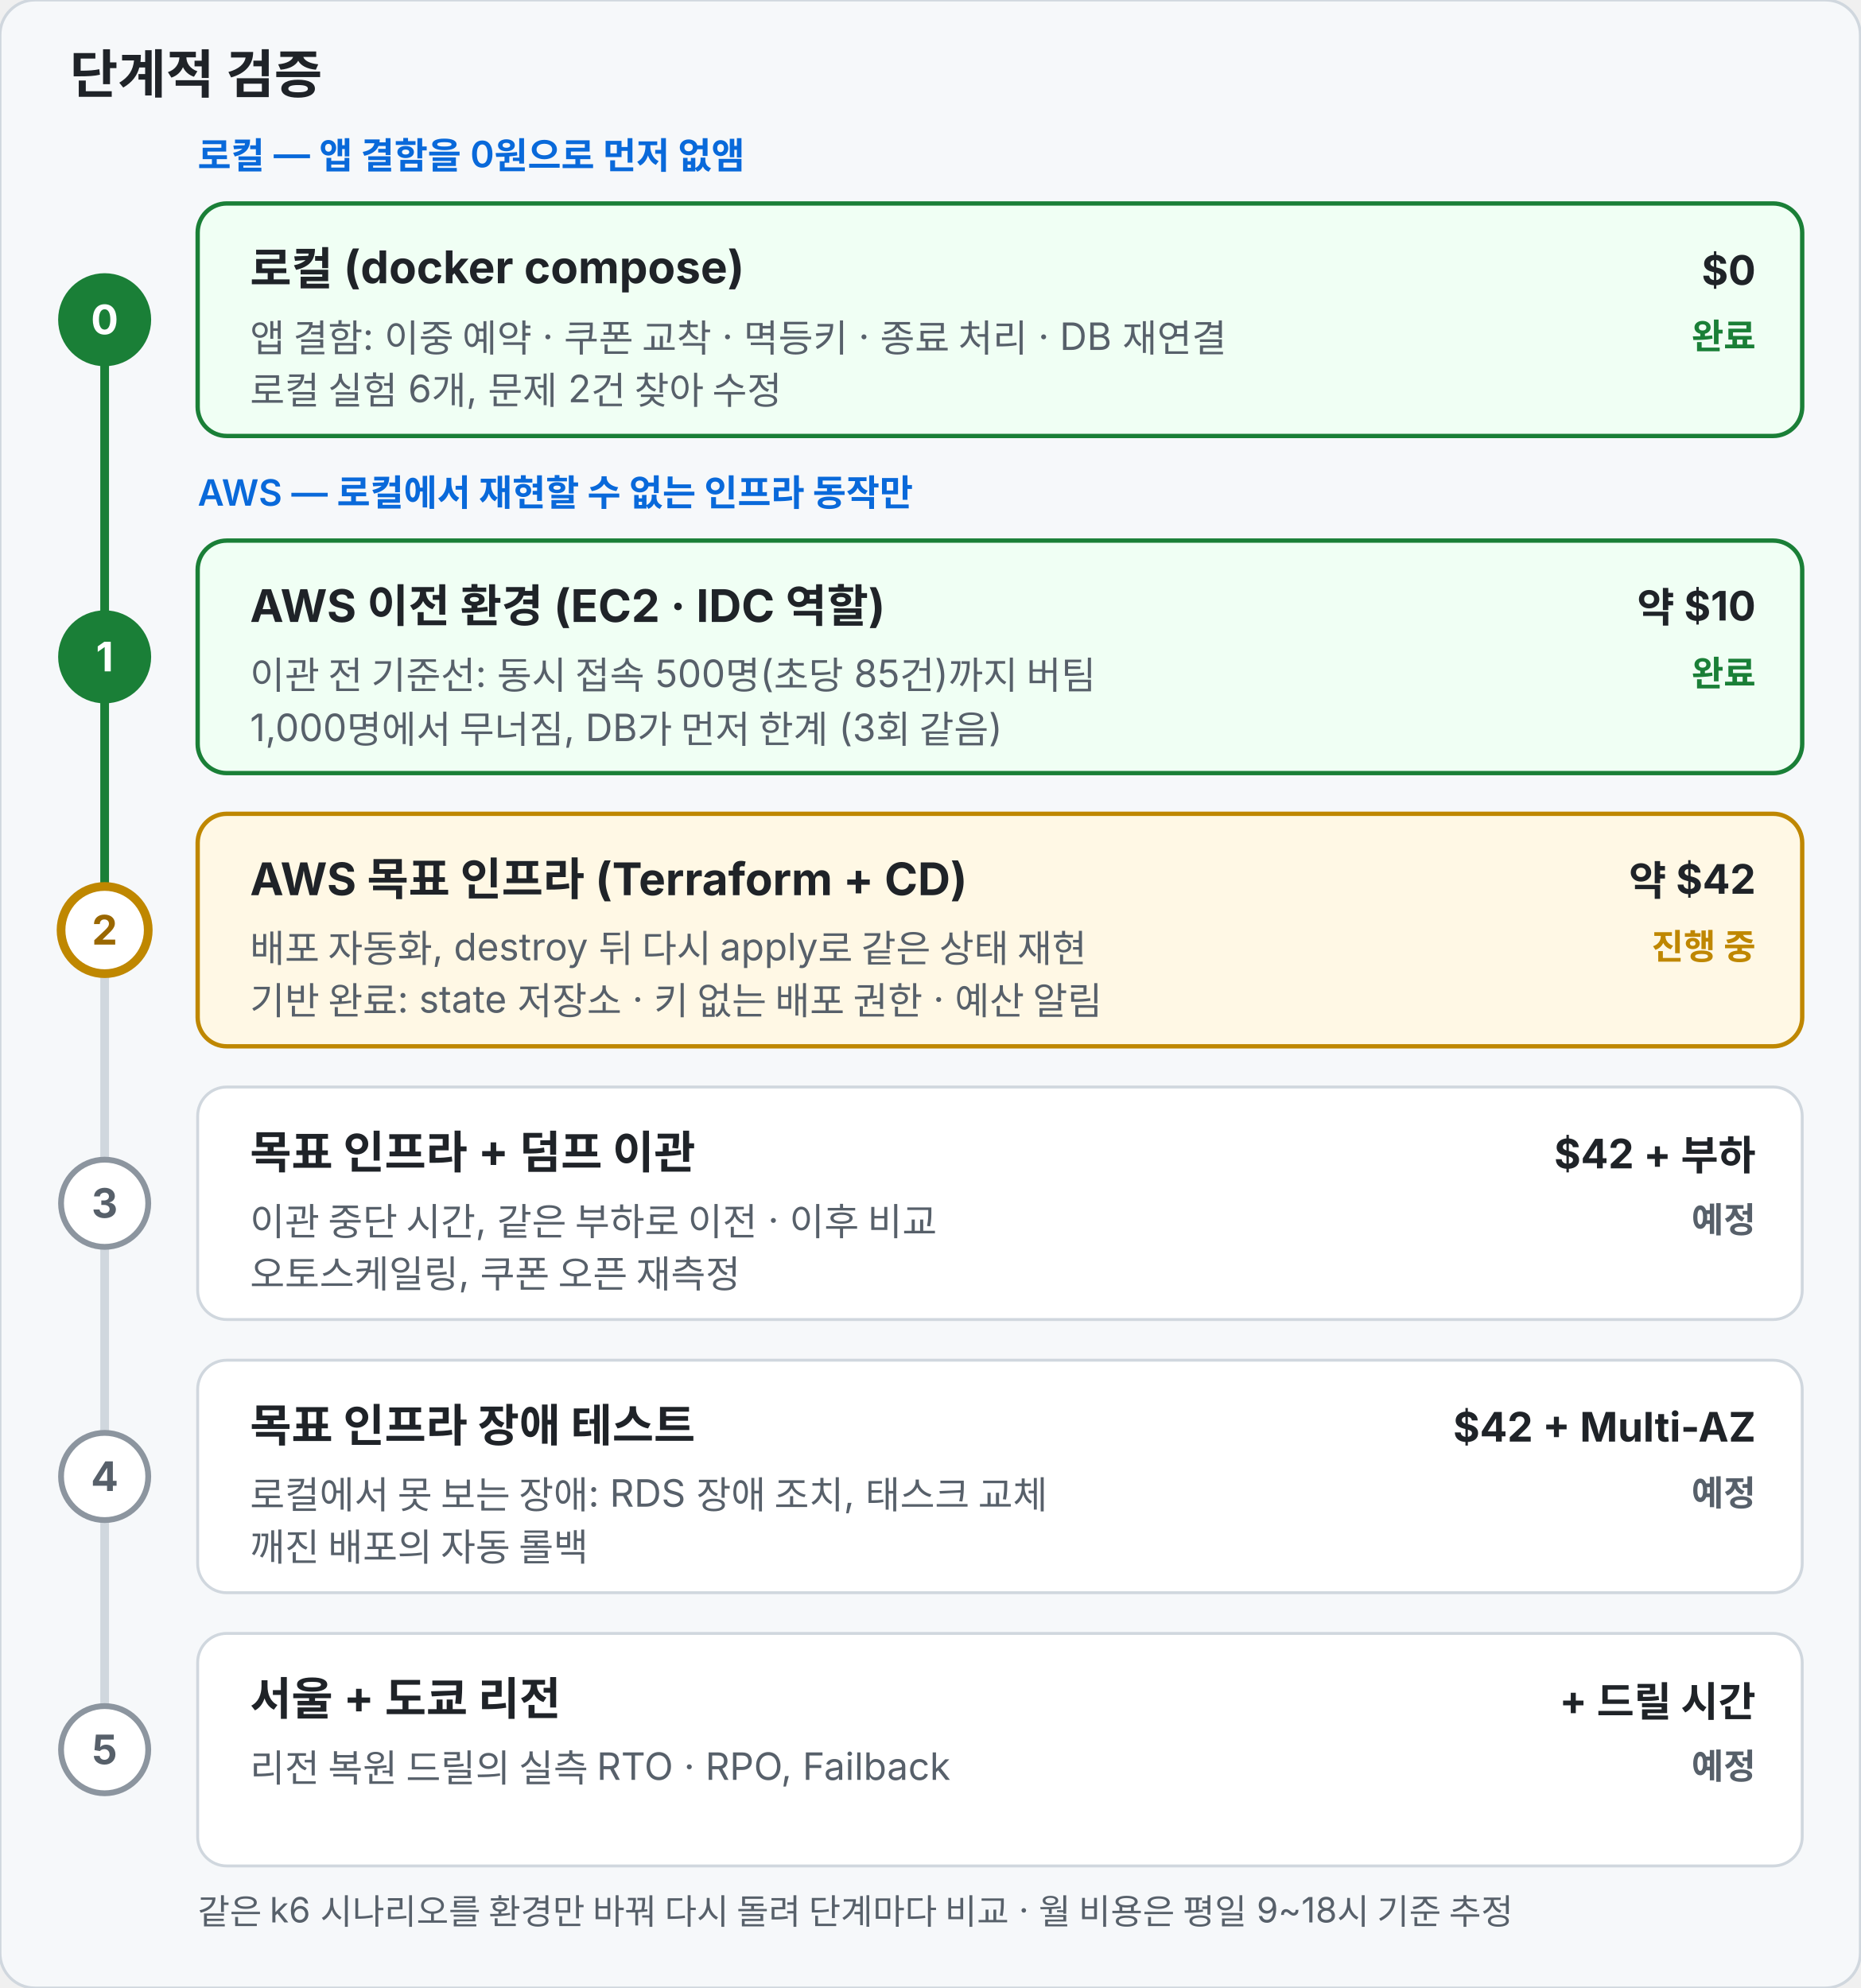
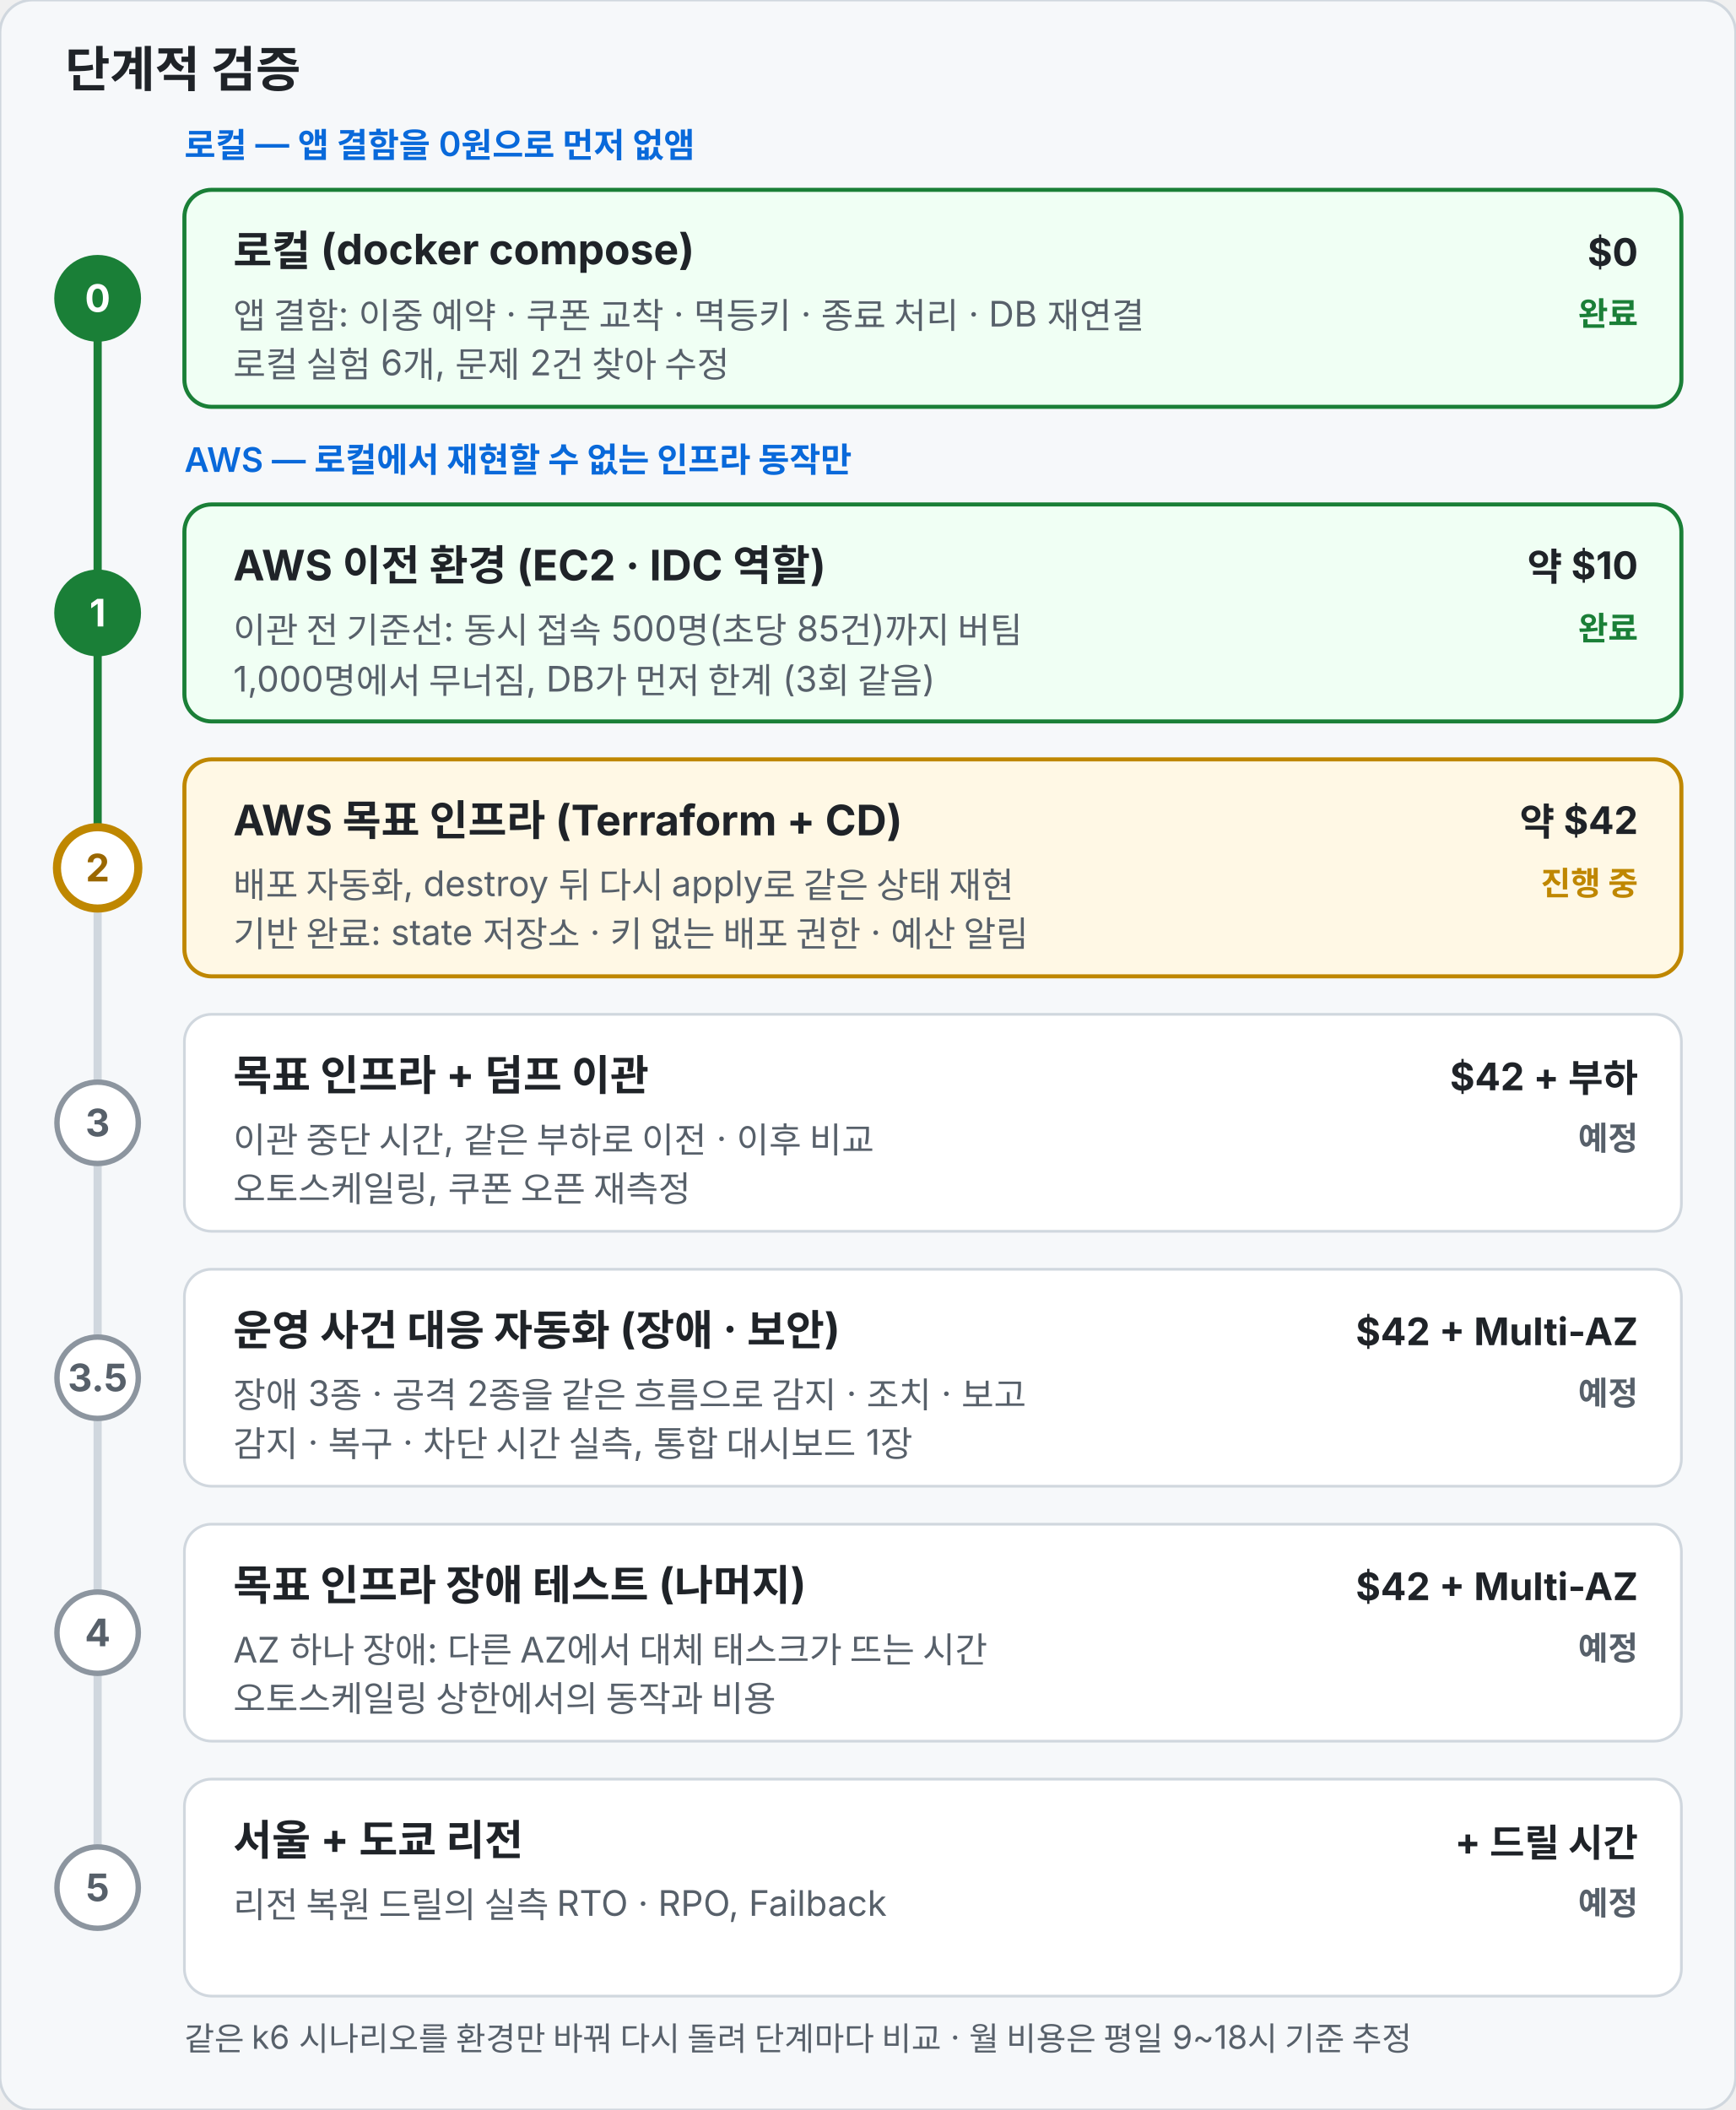
- <svg xmlns="http://www.w3.org/2000/svg" viewBox="0 0 640 684" width="640" height="684" role="img" aria-labelledby="t d" font-family="-apple-system, 'Segoe UI', 'Apple SD Gothic Neo', 'Malgun Gothic', 'Noto Sans KR', sans-serif">
-   <rect width="640" height="684" rx="12" fill="#f6f8fa" stroke="#d0d7de" />
+ <svg xmlns="http://www.w3.org/2000/svg" viewBox="0 0 640 778" width="640" height="778" role="img" aria-labelledby="t d" font-family="-apple-system, 'Segoe UI', 'Apple SD Gothic Neo', 'Malgun Gothic', 'Noto Sans KR', sans-serif">
+   <rect width="640" height="778" rx="12" fill="#f6f8fa" stroke="#d0d7de" />
  <text x="24" y="32" font-size="18" font-weight="700" fill="#1f2328">단계적 검증</text>
-   <line x1="36" y1="110" x2="36" y2="602" stroke="#d0d7de" stroke-width="3" />
+   <line x1="36" y1="110" x2="36" y2="696" stroke="#d0d7de" stroke-width="3" />
  <line x1="36" y1="110" x2="36" y2="320" stroke="#1a7f37" stroke-width="3" />
  <text x="68" y="58" font-size="12.5" font-weight="600" fill="#0969da">로컬 — 앱 결함을 0원으로 먼저 없앰</text>
  <text x="68" y="174" font-size="12.5" font-weight="600" fill="#0969da">AWS — 로컬에서 재현할 수 없는 인프라 동작만</text>
  <rect x="68" y="70" width="552" height="80" rx="10" fill="#f0fff4" stroke="#1a7f37" stroke-width="1.5" />
  <circle cx="36" cy="110" r="15" fill="#1a7f37" stroke="#1a7f37" stroke-width="2" />
  <text x="36" y="115" font-size="14" font-weight="700" text-anchor="middle" fill="#ffffff">0</text>
  <text x="86" y="98" font-size="15.5" font-weight="700" fill="#1f2328">로컬 (docker compose)</text>
  <text x="604" y="98" font-size="14" font-weight="700" text-anchor="end" fill="#1f2328">$0</text>
  <text x="604" y="120" font-size="12" font-weight="600" text-anchor="end" fill="#1a7f37">완료</text>
  <text x="86" y="121" font-size="13" fill="#57606a">앱 결함: 이중 예약 · 쿠폰 교착 · 멱등키 · 종료 처리 · DB 재연결</text>
  <text x="86" y="139" font-size="13" fill="#57606a">로컬 실험 6개, 문제 2건 찾아 수정</text>
  <rect x="68" y="186" width="552" height="80" rx="10" fill="#f0fff4" stroke="#1a7f37" stroke-width="1.5" />
  <circle cx="36" cy="226" r="15" fill="#1a7f37" stroke="#1a7f37" stroke-width="2" />
  <text x="36" y="231" font-size="14" font-weight="700" text-anchor="middle" fill="#ffffff">1</text>
  <text x="86" y="214" font-size="15.5" font-weight="700" fill="#1f2328">AWS 이전 환경 (EC2 · IDC 역할)</text>
  <text x="604" y="214" font-size="14" font-weight="700" text-anchor="end" fill="#1f2328">약 $10</text>
  <text x="604" y="236" font-size="12" font-weight="600" text-anchor="end" fill="#1a7f37">완료</text>
  <text x="86" y="237" font-size="13" fill="#57606a">이관 전 기준선: 동시 접속 500명(초당 85건)까지 버팀</text>
  <text x="86" y="255" font-size="13" fill="#57606a">1,000명에서 무너짐, DB가 먼저 한계 (3회 같음)</text>
  <rect x="68" y="280" width="552" height="80" rx="10" fill="#fff8e5" stroke="#bf8700" stroke-width="1.5" />
  <circle cx="36" cy="320" r="15" fill="#ffffff" stroke="#bf8700" stroke-width="3" />
  <text x="36" y="325" font-size="14" font-weight="700" text-anchor="middle" fill="#9a6700">2</text>
  <text x="86" y="308" font-size="15.5" font-weight="700" fill="#1f2328">AWS 목표 인프라 (Terraform + CD)</text>
  <text x="604" y="308" font-size="14" font-weight="700" text-anchor="end" fill="#1f2328">약 $42</text>
  <text x="604" y="330" font-size="12" font-weight="600" text-anchor="end" fill="#bf8700">진행 중</text>
  <text x="86" y="331" font-size="13" fill="#57606a">배포 자동화, destroy 뒤 다시 apply로 같은 상태 재현</text>
  <text x="86" y="349" font-size="13" fill="#57606a">기반 완료: state 저장소 · 키 없는 배포 권한 · 예산 알림</text>
  <rect x="68" y="374" width="552" height="80" rx="10" fill="#ffffff" stroke="#d0d7de" stroke-width="1" />
  <circle cx="36" cy="414" r="15" fill="#ffffff" stroke="#8c959f" stroke-width="2" />
  <text x="36" y="419" font-size="14" font-weight="700" text-anchor="middle" fill="#57606a">3</text>
  <text x="86" y="402" font-size="15.5" font-weight="700" fill="#1f2328">목표 인프라 + 덤프 이관</text>
  <text x="604" y="402" font-size="14" font-weight="700" text-anchor="end" fill="#1f2328">$42 + 부하</text>
  <text x="604" y="424" font-size="12" font-weight="600" text-anchor="end" fill="#57606a">예정</text>
  <text x="86" y="425" font-size="13" fill="#57606a">이관 중단 시간, 같은 부하로 이전 · 이후 비교</text>
  <text x="86" y="443" font-size="13" fill="#57606a">오토스케일링, 쿠폰 오픈 재측정</text>
  <rect x="68" y="468" width="552" height="80" rx="10" fill="#ffffff" stroke="#d0d7de" stroke-width="1" />
  <circle cx="36" cy="508" r="15" fill="#ffffff" stroke="#8c959f" stroke-width="2" />
-   <text x="36" y="513" font-size="14" font-weight="700" text-anchor="middle" fill="#57606a">4</text>
-   <text x="86" y="496" font-size="15.5" font-weight="700" fill="#1f2328">목표 인프라 장애 테스트</text>
+   <text x="36" y="513" font-size="14" font-weight="700" text-anchor="middle" fill="#57606a">3.5</text>
+   <text x="86" y="496" font-size="15.5" font-weight="700" fill="#1f2328">운영 사건 대응 자동화 (장애 · 보안)</text>
  <text x="604" y="496" font-size="14" font-weight="700" text-anchor="end" fill="#1f2328">$42 + Multi-AZ</text>
  <text x="604" y="518" font-size="12" font-weight="600" text-anchor="end" fill="#57606a">예정</text>
-   <text x="86" y="519" font-size="13" fill="#57606a">로컬에서 못 보는 장애: RDS 장애 조치, 태스크 교체</text>
-   <text x="86" y="537" font-size="13" fill="#57606a">깨진 배포의 자동 롤백</text>
+   <text x="86" y="519" font-size="13" fill="#57606a">장애 3종 · 공격 2종을 같은 흐름으로 감지 · 조치 · 보고</text>
+   <text x="86" y="537" font-size="13" fill="#57606a">감지 · 복구 · 차단 시간 실측, 통합 대시보드 1장</text>
  <rect x="68" y="562" width="552" height="80" rx="10" fill="#ffffff" stroke="#d0d7de" stroke-width="1" />
  <circle cx="36" cy="602" r="15" fill="#ffffff" stroke="#8c959f" stroke-width="2" />
-   <text x="36" y="607" font-size="14" font-weight="700" text-anchor="middle" fill="#57606a">5</text>
-   <text x="86" y="590" font-size="15.5" font-weight="700" fill="#1f2328">서울 + 도쿄 리전</text>
-   <text x="604" y="590" font-size="14" font-weight="700" text-anchor="end" fill="#1f2328">+ 드릴 시간</text>
+   <text x="36" y="607" font-size="14" font-weight="700" text-anchor="middle" fill="#57606a">4</text>
+   <text x="86" y="590" font-size="15.5" font-weight="700" fill="#1f2328">목표 인프라 장애 테스트 (나머지)</text>
+   <text x="604" y="590" font-size="14" font-weight="700" text-anchor="end" fill="#1f2328">$42 + Multi-AZ</text>
  <text x="604" y="612" font-size="12" font-weight="600" text-anchor="end" fill="#57606a">예정</text>
-   <text x="86" y="613" font-size="13" fill="#57606a">리전 복원 드릴의 실측 RTO · RPO, Failback</text>
-   <text x="68" y="662" font-size="12" fill="#57606a">같은 k6 시나리오를 환경만 바꿔 다시 돌려 단계마다 비교 · 월 비용은 평일 9~18시 기준 추정</text>
+   <text x="86" y="613" font-size="13" fill="#57606a">AZ 하나 장애: 다른 AZ에서 대체 태스크가 뜨는 시간</text>
+   <text x="86" y="631" font-size="13" fill="#57606a">오토스케일링 상한에서의 동작과 비용</text>
+   <rect x="68" y="656" width="552" height="80" rx="10" fill="#ffffff" stroke="#d0d7de" stroke-width="1" />
+   <circle cx="36" cy="696" r="15" fill="#ffffff" stroke="#8c959f" stroke-width="2" />
+   <text x="36" y="701" font-size="14" font-weight="700" text-anchor="middle" fill="#57606a">5</text>
+   <text x="86" y="684" font-size="15.5" font-weight="700" fill="#1f2328">서울 + 도쿄 리전</text>
+   <text x="604" y="684" font-size="14" font-weight="700" text-anchor="end" fill="#1f2328">+ 드릴 시간</text>
+   <text x="604" y="706" font-size="12" font-weight="600" text-anchor="end" fill="#57606a">예정</text>
+   <text x="86" y="707" font-size="13" fill="#57606a">리전 복원 드릴의 실측 RTO · RPO, Failback</text>
+   <text x="68" y="756" font-size="12" fill="#57606a">같은 k6 시나리오를 환경만 바꿔 다시 돌려 단계마다 비교 · 월 비용은 평일 9~18시 기준 추정</text>
</svg>
